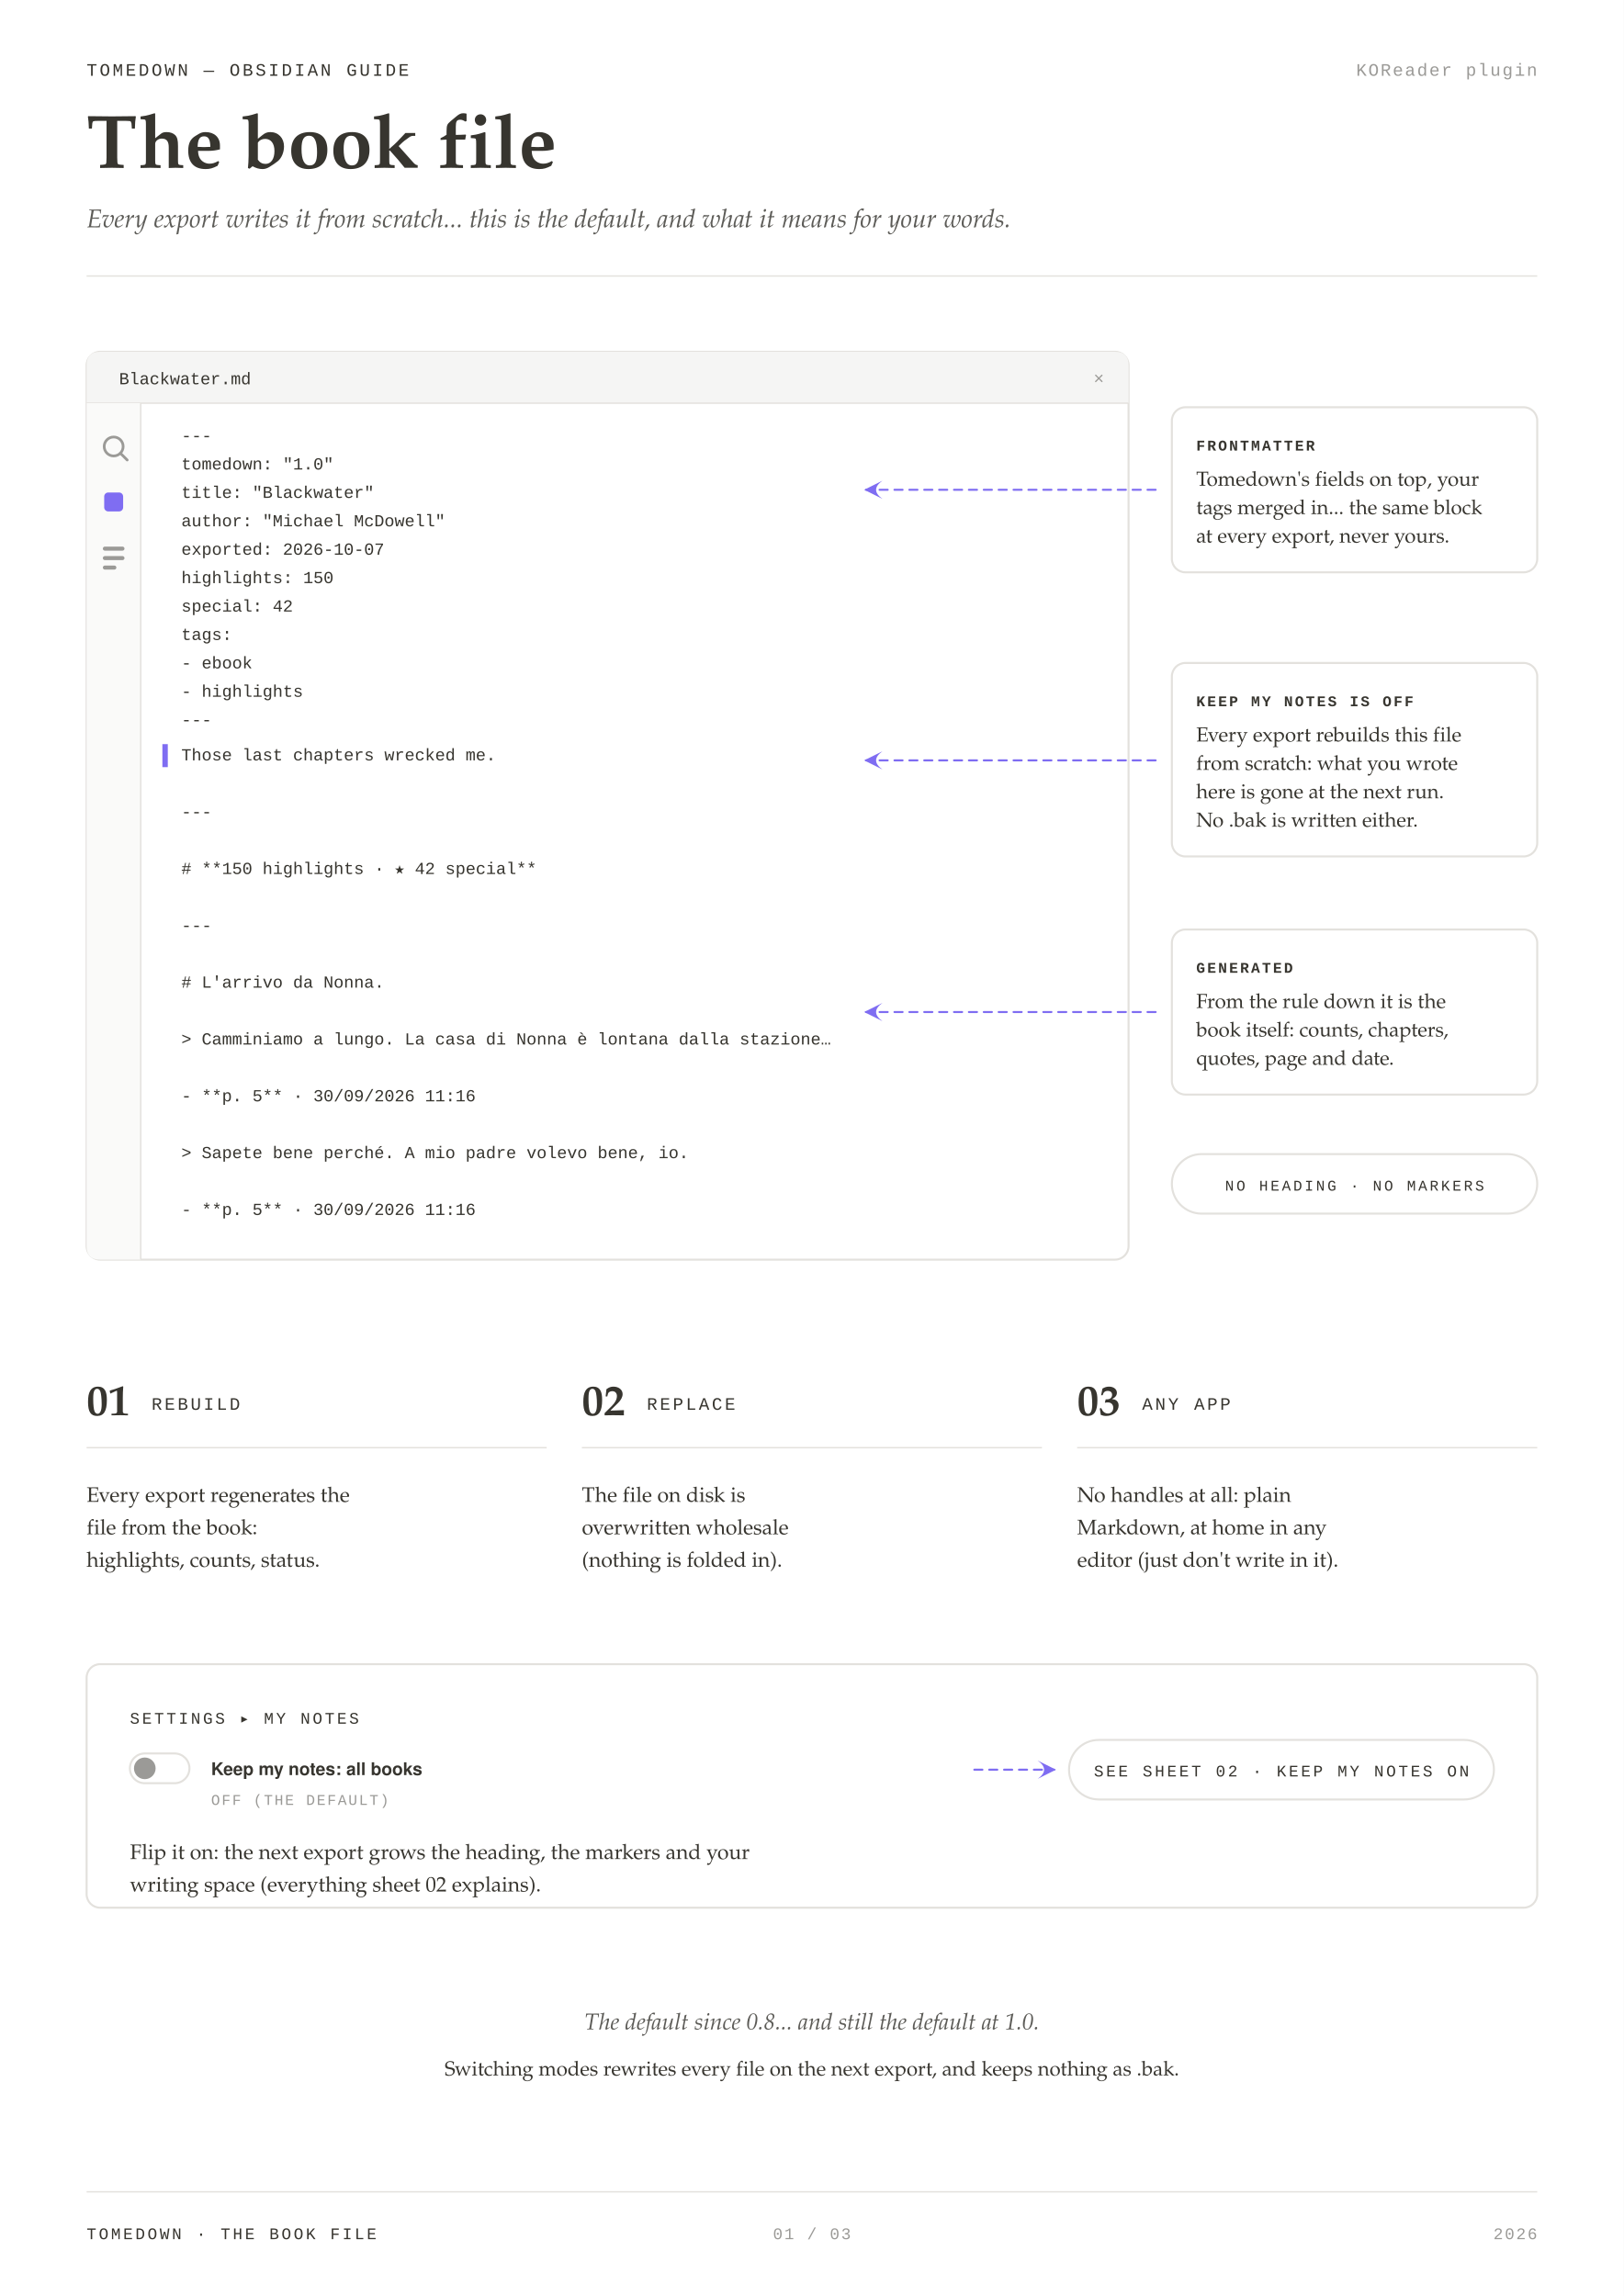
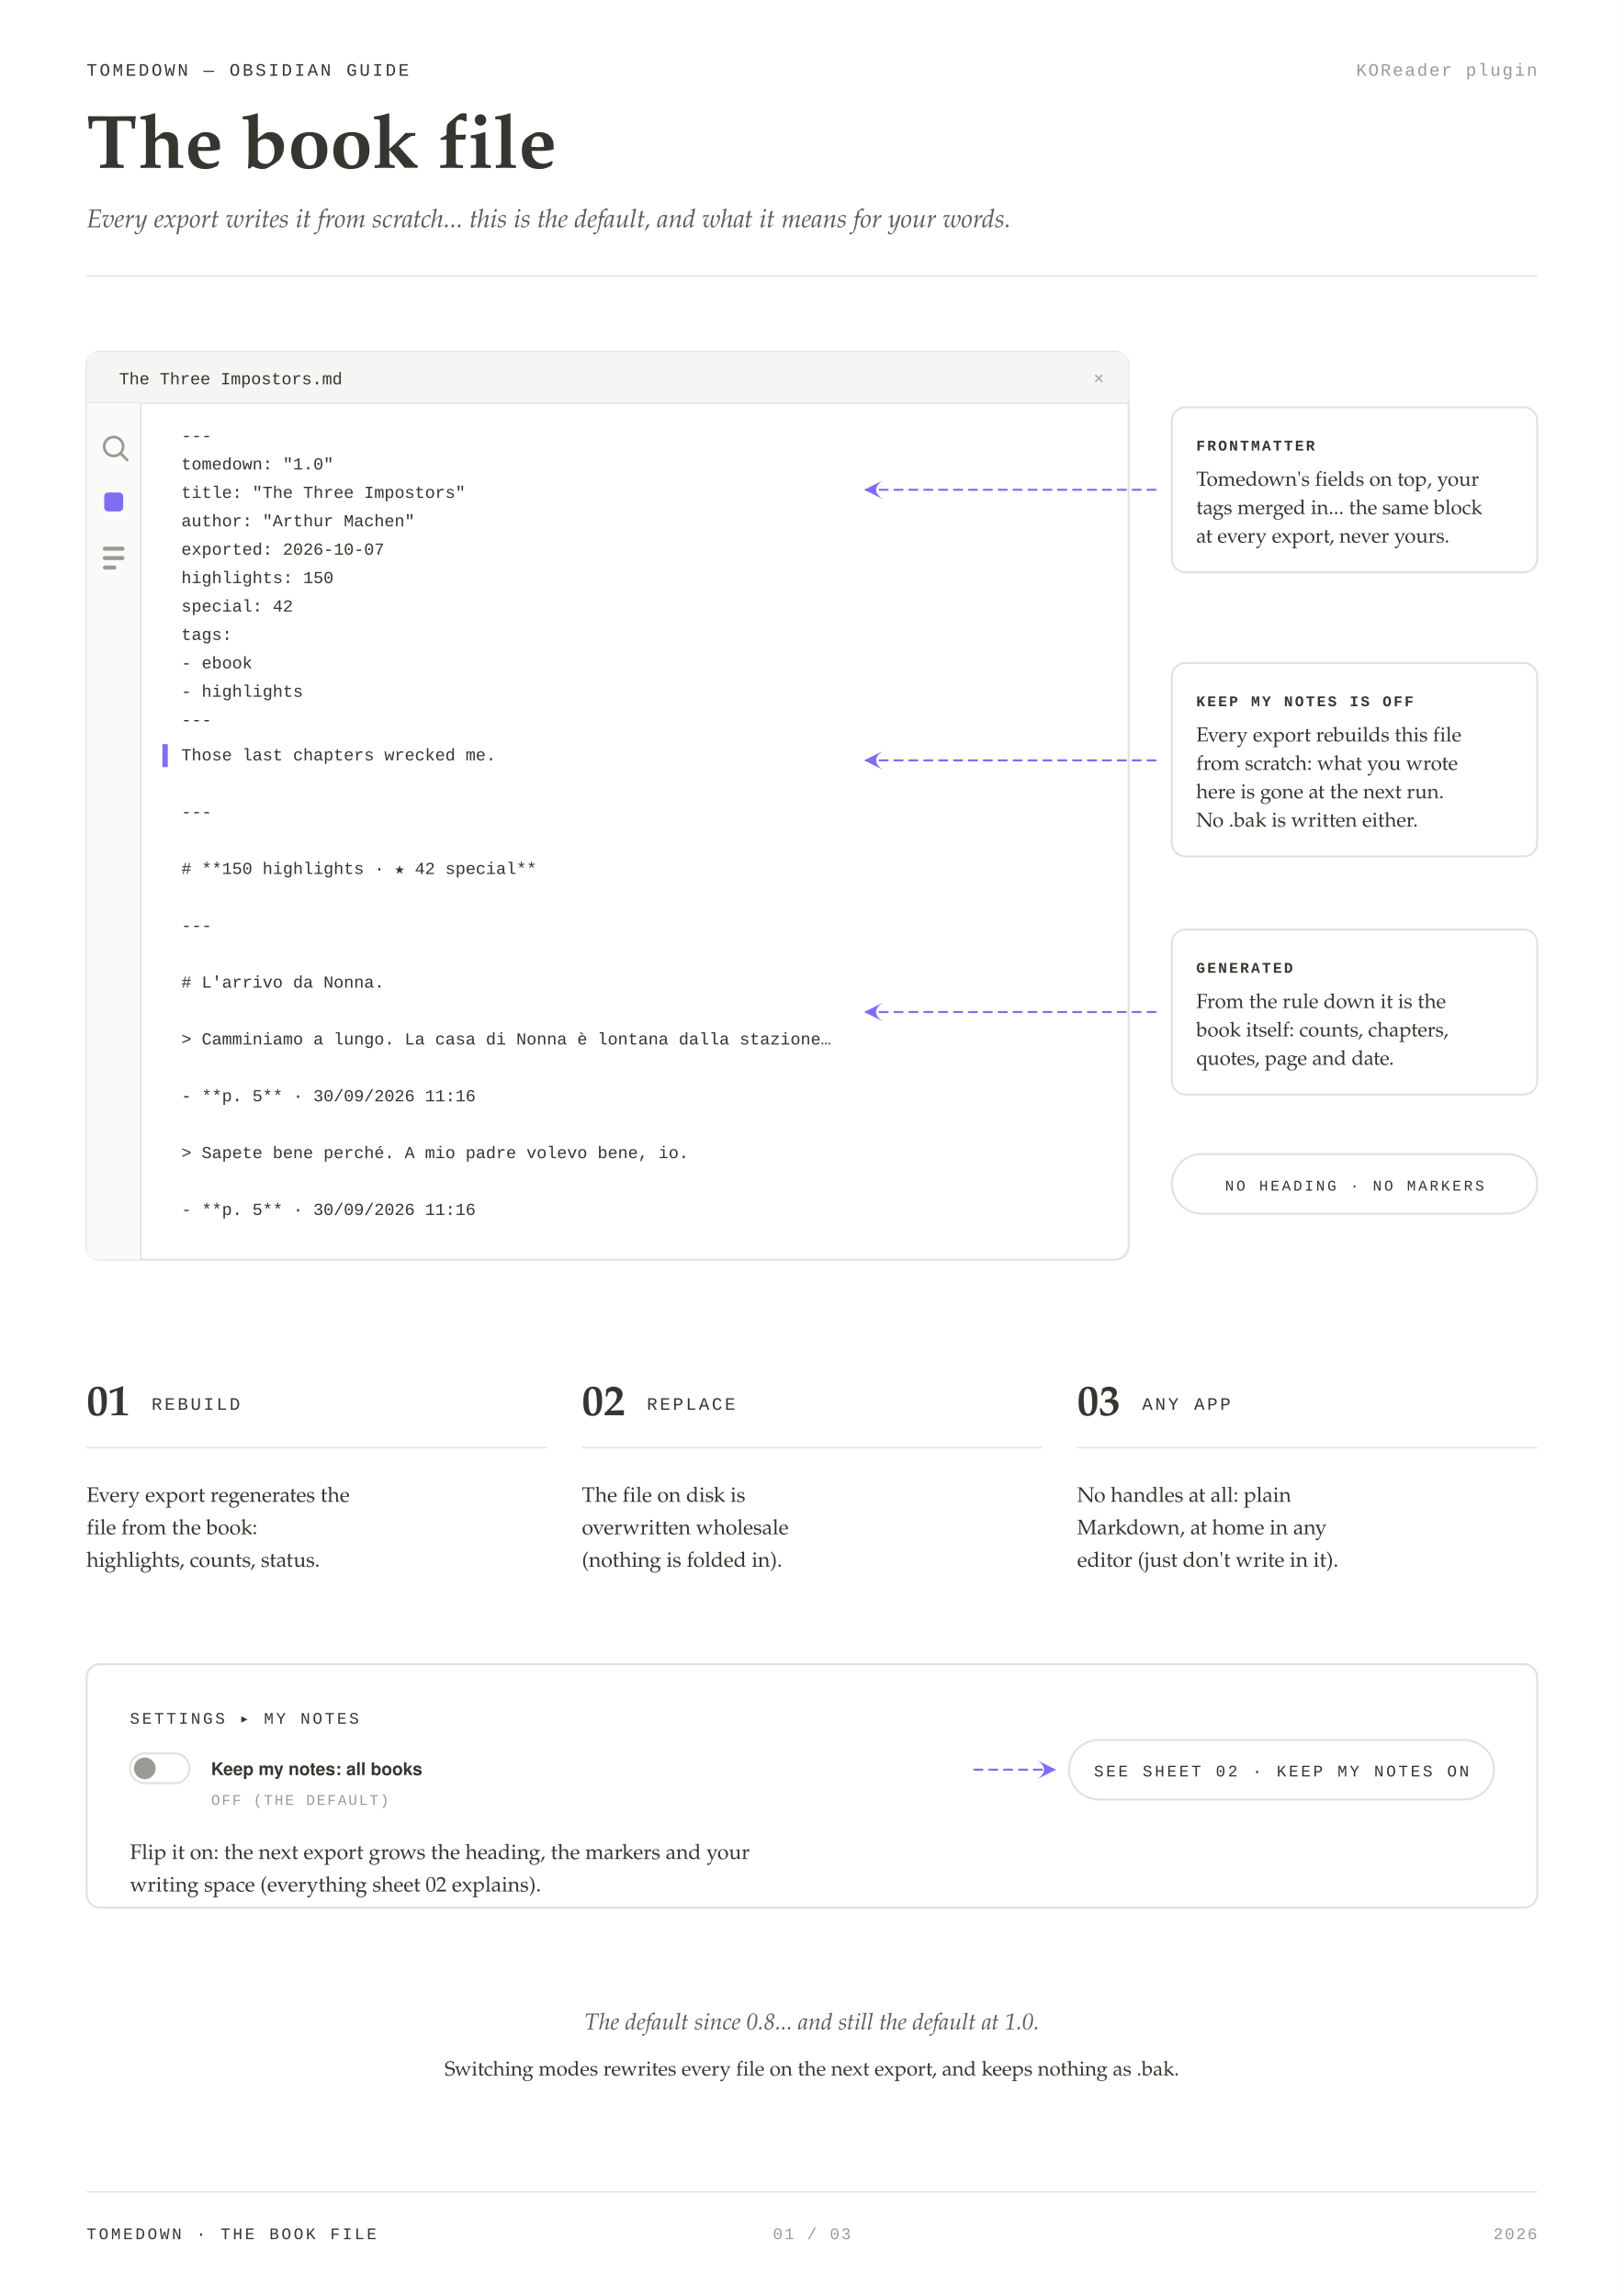
<svg xmlns="http://www.w3.org/2000/svg" width="1200" height="1697" viewBox="0 0 1200 1697" role="img" aria-label="Tomedown Obsidian guide 01 — the book file, as every export writes it by default: frontmatter, then the generated block, no heading and no markers; anything you write in the file is gone at the next export; to keep your words switch on Keep my notes: all books (Settings, My notes)">
  <style>
    .display { font-family: Georgia, "Iowan Old Style", "Palatino Linotype", "Book Antiqua", "Times New Roman", "Liberation Serif", "DejaVu Serif", serif; font-weight: 700; fill: #37352F; }
    .deck    { font-family: Georgia, "Iowan Old Style", "Palatino Linotype", "Book Antiqua", "Times New Roman", "Liberation Serif", "DejaVu Serif", serif; font-style: italic; fill: #5C5B57; }
    .body    { font-family: Georgia, "Iowan Old Style", "Palatino Linotype", "Book Antiqua", "Times New Roman", "Liberation Serif", "DejaVu Serif", serif; fill: #37352F; }
    .menu    { font-family: "Helvetica Neue", Helvetica, Arial, "Liberation Sans", "DejaVu Sans", sans-serif; font-weight: 700; fill: #37352F; }
    .ui      { font-family: "Helvetica Neue", Helvetica, Arial, "Liberation Sans", "DejaVu Sans", sans-serif; fill: #37352F; }
    .uim     { font-family: "Helvetica Neue", Helvetica, Arial, "Liberation Sans", "DejaVu Sans", sans-serif; fill: #9B9A97; }
    .label   { font-family: "SF Mono", Menlo, Consolas, "JetBrains Mono", "Liberation Mono", "DejaVu Sans Mono", monospace; letter-spacing: 1.8px; fill: #37352F; }
    .labelm  { font-family: "SF Mono", Menlo, Consolas, "JetBrains Mono", "Liberation Mono", "DejaVu Sans Mono", monospace; letter-spacing: 1.2px; fill: #9B9A97; }
    .nhead   { font-family: "SF Mono", Menlo, Consolas, "JetBrains Mono", "Liberation Mono", "DejaVu Sans Mono", monospace; font-weight: 600; letter-spacing: 1.5px; fill: #37352F; }
    .code    { font-family: "SF Mono", Menlo, Consolas, "JetBrains Mono", "Liberation Mono", "DejaVu Sans Mono", monospace; fill: #37352F; }
    .comment { font-family: "SF Mono", Menlo, Consolas, "JetBrains Mono", "Liberation Mono", "DejaVu Sans Mono", monospace; fill: #9B9A97; }
    .rule    { stroke: #E3E1DD; stroke-width: 1; }
    .hair    { stroke: #E3E1DD; stroke-width: 1; }
    .dash    { stroke: #7F6DF2; stroke-width: 1.5; stroke-dasharray: 6 5; fill: none; stroke-linecap: round; }
    .card    { fill: #FFFFFF; stroke: #E3E1DD; stroke-width: 1.5; }
    .note    { fill: none; stroke: #E3E1DD; stroke-width: 1.5; }
    .pill    { fill: #FFFFFF; stroke: #E3E1DD; stroke-width: 1.5; }
    .accent  { fill: #7F6DF2; }
  </style>
  <defs>
    <marker id="ah" viewBox="0 0 10 10" refX="9" refY="5" markerWidth="9" markerHeight="9" orient="auto-start-reverse">
      <path d="M0 0 L10 5 L0 10 Q7 5 0 0 z" fill="#7F6DF2" />
    </marker>
  </defs>
  <rect width="1200" height="1697" fill="#FFFFFF" />
  <text class="label" x="64" y="56" font-size="13">TOMEDOWN — OBSIDIAN GUIDE</text>
  <text class="labelm" x="1136" y="56" font-size="13" text-anchor="end">KOReader plugin</text>
  <text class="display" x="64" y="124" font-size="56">The book file</text>
  <text class="deck" x="64" y="168" font-size="19">Every export writes it from scratch... this is the default, and what it means for your words.</text>
  <line class="rule" x1="64" y1="204" x2="1136" y2="204" />
  <rect x="64" y="260" width="770" height="671" rx="10" fill="#FFFFFF" stroke="#E3E1DD" stroke-width="1.5" />
  <path d="M64 270 Q64 260 74 260 H824 Q834 260 834 270 V298 H64 Z" fill="#F5F5F4" />
  <line class="hair" x1="64" y1="298" x2="834" y2="298" />
-   <text class="code" x="88" y="284" font-size="12.5">Blackwater.md</text>
+   <text class="code" x="88" y="284" font-size="12.5">The Three Impostors.md</text>
  <text class="comment" x="812" y="284" font-size="13" text-anchor="middle">×</text>
  <path d="M104 298 H64 V921 Q64 931 74 931 H104 Z" fill="#FAFAF9" />
  <line class="hair" x1="104" y1="298" x2="104" y2="931" />
  <circle cx="84" cy="330" r="7" fill="none" stroke="#9B9A97" stroke-width="2" />
  <path d="M89 335 L94 340" stroke="#9B9A97" stroke-width="2" stroke-linecap="round" />
  <rect x="77" y="364" width="14" height="14" rx="3" fill="#7F6DF2" />
  <rect x="76" y="404" width="16" height="3" rx="1.5" fill="#9B9A97" />
  <rect x="76" y="411" width="16" height="3" rx="1.5" fill="#9B9A97" />
  <rect x="76" y="418" width="10" height="3" rx="1.5" fill="#9B9A97" />
  <text class="code" x="134" y="326" font-size="12.5">---</text>
  <text class="code" x="134" y="347" font-size="12.5">tomedown: "1.0"</text>
-   <text class="code" x="134" y="368" font-size="12.5">title: "Blackwater"</text>
-   <text class="code" x="134" y="389" font-size="12.5">author: "Michael McDowell"</text>
+   <text class="code" x="134" y="368" font-size="12.5">title: "The Three Impostors"</text>
+   <text class="code" x="134" y="389" font-size="12.5">author: "Arthur Machen"</text>
  <text class="code" x="134" y="410" font-size="12.5">exported: 2026-10-07</text>
  <text class="code" x="134" y="431" font-size="12.5">highlights: 150</text>
  <text class="code" x="134" y="452" font-size="12.5">special: 42</text>
  <text class="code" x="134" y="473" font-size="12.5">tags:</text>
  <text class="code" x="134" y="494" font-size="12.5">  - ebook</text>
  <text class="code" x="134" y="515" font-size="12.5">  - highlights</text>
  <text class="code" x="134" y="536" font-size="12.5">---</text>
  <rect class="accent" x="120" y="550" width="4" height="17" />
  <text class="code" x="134" y="562" font-size="12.5">Those last chapters wrecked me.</text>
  <text class="code" x="134" y="604" font-size="12.5">---</text>
  <text class="code" x="134" y="646" font-size="12.5"># **150 highlights · ★ 42 special**</text>
  <text class="code" x="134" y="688" font-size="12.5">---</text>
  <text class="code" x="134" y="730" font-size="12.5"># L'arrivo da Nonna.</text>
  <text class="code" x="134" y="772" font-size="12.5">&gt; Camminiamo a lungo. La casa di Nonna è lontana dalla stazione…</text>
  <text class="code" x="134" y="814" font-size="12.5">- **p. 5** · 30/09/2026 11:16</text>
  <text class="code" x="134" y="856" font-size="12.5">&gt; Sapete bene perché. A mio padre volevo bene, io.</text>
  <text class="code" x="134" y="898" font-size="12.5">- **p. 5** · 30/09/2026 11:16</text>
  <rect class="note" x="866" y="301" width="270" height="122" rx="10" />
  <text class="nhead" x="884" y="333" font-size="11">FRONTMATTER</text>
  <text class="body" x="884" y="359" font-size="15">Tomedown's fields on top, your</text>
  <text class="body" x="884" y="380" font-size="15">tags merged in... the same block</text>
  <text class="body" x="884" y="401" font-size="15">at every export, never yours.</text>
  <path class="dash" marker-end="url(#ah)" d="M854 362 C760 362 720 362 640 362" />
  <rect class="note" x="866" y="490" width="270" height="143" rx="10" />
  <text class="nhead" x="884" y="522" font-size="11">KEEP MY NOTES IS OFF</text>
  <text class="body" x="884" y="548" font-size="15">Every export rebuilds this file</text>
  <text class="body" x="884" y="569" font-size="15">from scratch: what you wrote</text>
  <text class="body" x="884" y="590" font-size="15">here is gone at the next run.</text>
  <text class="body" x="884" y="611" font-size="15">No .bak is written either.</text>
  <path class="dash" marker-end="url(#ah)" d="M854 562 C760 562 720 562 640 562" />
  <rect class="note" x="866" y="687" width="270" height="122" rx="10" />
  <text class="nhead" x="884" y="719" font-size="11">GENERATED</text>
  <text class="body" x="884" y="745" font-size="15">From the rule down it is the</text>
  <text class="body" x="884" y="766" font-size="15">book itself: counts, chapters,</text>
  <text class="body" x="884" y="787" font-size="15">quotes, page and date.</text>
  <path class="dash" marker-end="url(#ah)" d="M854 748 C760 748 720 748 640 748" />
  <rect class="pill" x="866" y="853" width="270" height="44" rx="22" />
  <text class="label" x="1001" y="880" font-size="11" text-anchor="middle">NO HEADING · NO MARKERS</text>
  <text class="display" x="64" y="1046" font-size="32">01</text>
  <text class="label" x="112" y="1042" font-size="13">REBUILD</text>
  <line class="hair" x1="64" y1="1070" x2="404" y2="1070" />
  <text class="body" x="64" y="1110" font-size="15.5">Every export regenerates the</text>
  <text class="body" x="64" y="1134" font-size="15.5">file from the book:</text>
  <text class="body" x="64" y="1158" font-size="15.5">highlights, counts, status.</text>
  <text class="display" x="430" y="1046" font-size="32">02</text>
  <text class="label" x="478" y="1042" font-size="13">REPLACE</text>
  <line class="hair" x1="430" y1="1070" x2="770" y2="1070" />
  <text class="body" x="430" y="1110" font-size="15.5">The file on disk is</text>
  <text class="body" x="430" y="1134" font-size="15.5">overwritten wholesale</text>
  <text class="body" x="430" y="1158" font-size="15.5">(nothing is folded in).</text>
  <text class="display" x="796" y="1046" font-size="32">03</text>
  <text class="label" x="844" y="1042" font-size="13">ANY APP</text>
  <line class="hair" x1="796" y1="1070" x2="1136" y2="1070" />
  <text class="body" x="796" y="1110" font-size="15.5">No handles at all: plain</text>
  <text class="body" x="796" y="1134" font-size="15.5">Markdown, at home in any</text>
  <text class="body" x="796" y="1158" font-size="15.5">editor (just don't write in it).</text>
  <rect class="card" x="64" y="1230" width="1072" height="180" rx="10" fill="#FBFBFA" />
  <text class="label" x="96" y="1274" font-size="12">SETTINGS ▸ MY NOTES</text>
  <rect x="96" y="1296" width="44" height="22" rx="11" fill="#FFFFFF" stroke="#E3E1DD" stroke-width="1.5" />
  <circle cx="107" cy="1307" r="8" fill="#9B9A97" />
  <text class="menu" x="156" y="1312" font-size="13">Keep my notes: all books</text>
  <text class="labelm" x="156" y="1334" font-size="11">OFF (THE DEFAULT)</text>
  <text class="body" x="96" y="1374" font-size="15.5">Flip it on: the next export grows the heading, the markers and your</text>
  <text class="body" x="96" y="1398" font-size="15.5">writing space (everything sheet 02 explains).</text>
  <path class="dash" marker-end="url(#ah)" d="M720 1308 H779" />
  <rect class="pill" x="790" y="1286" width="314" height="44" rx="22" stroke="#7F6DF2" />
  <text class="label" x="947" y="1313" font-size="12" text-anchor="middle" fill="#7F6DF2">SEE SHEET 02 · KEEP MY NOTES ON</text>
  <text class="deck" x="600" y="1500" font-size="17" text-anchor="middle">The default since 0.8... and still the default at 1.0.</text>
  <text class="body" x="600" y="1534" font-size="15" text-anchor="middle" fill="#9B9A97">Switching modes rewrites every file on the next export, and keeps nothing as .bak.</text>
  <line class="rule" x1="64" y1="1620" x2="1136" y2="1620" />
  <text class="label" x="64" y="1655" font-size="12">TOMEDOWN · THE BOOK FILE</text>
  <text class="labelm" x="600" y="1655" font-size="12" text-anchor="middle">01 / 03</text>
  <text class="labelm" x="1136" y="1655" font-size="12" text-anchor="end">2026</text>
</svg>
